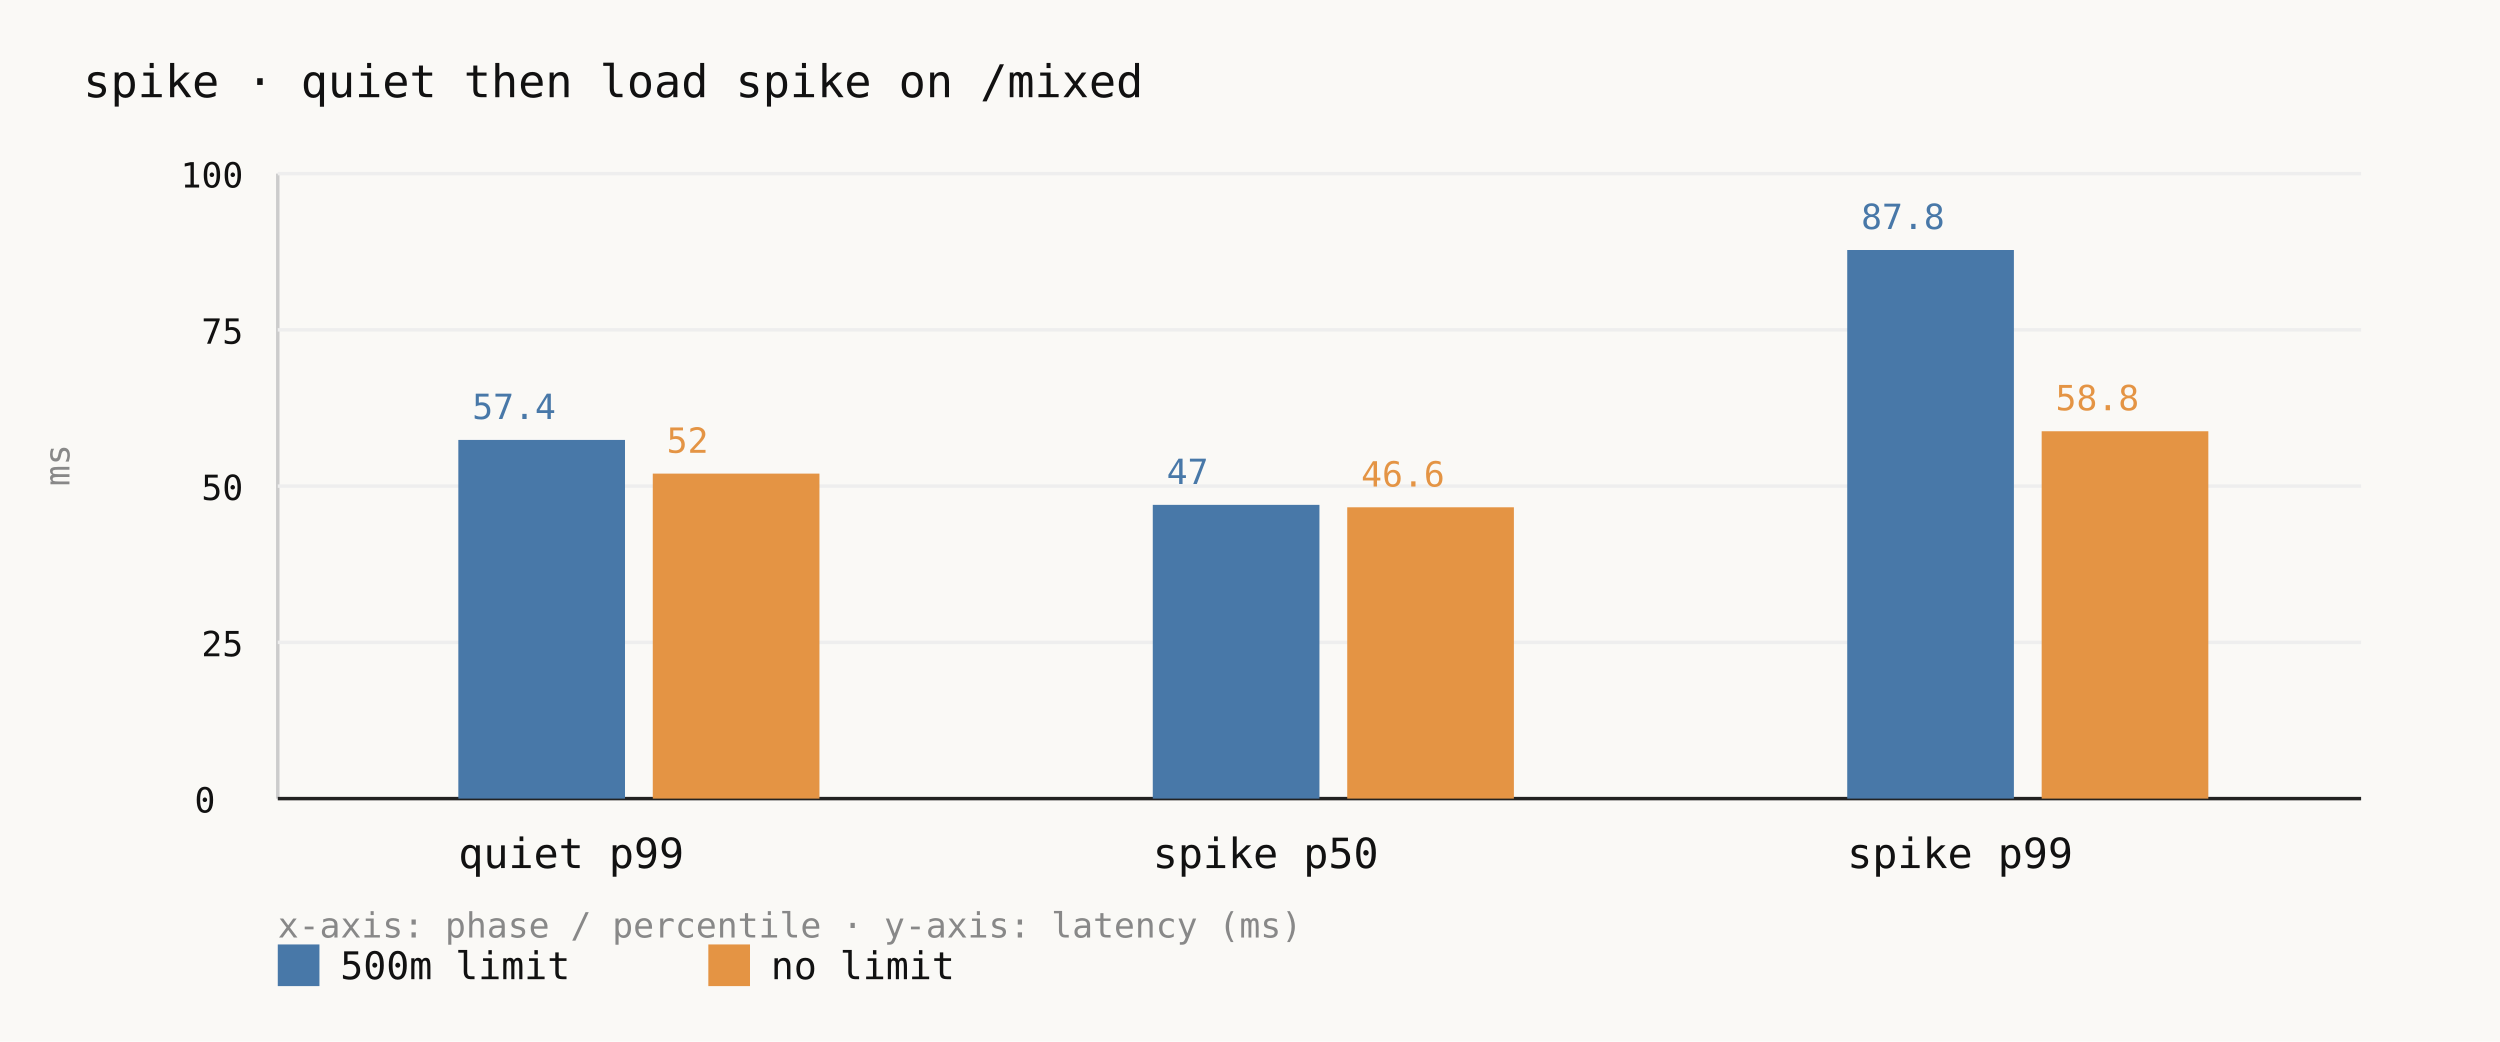
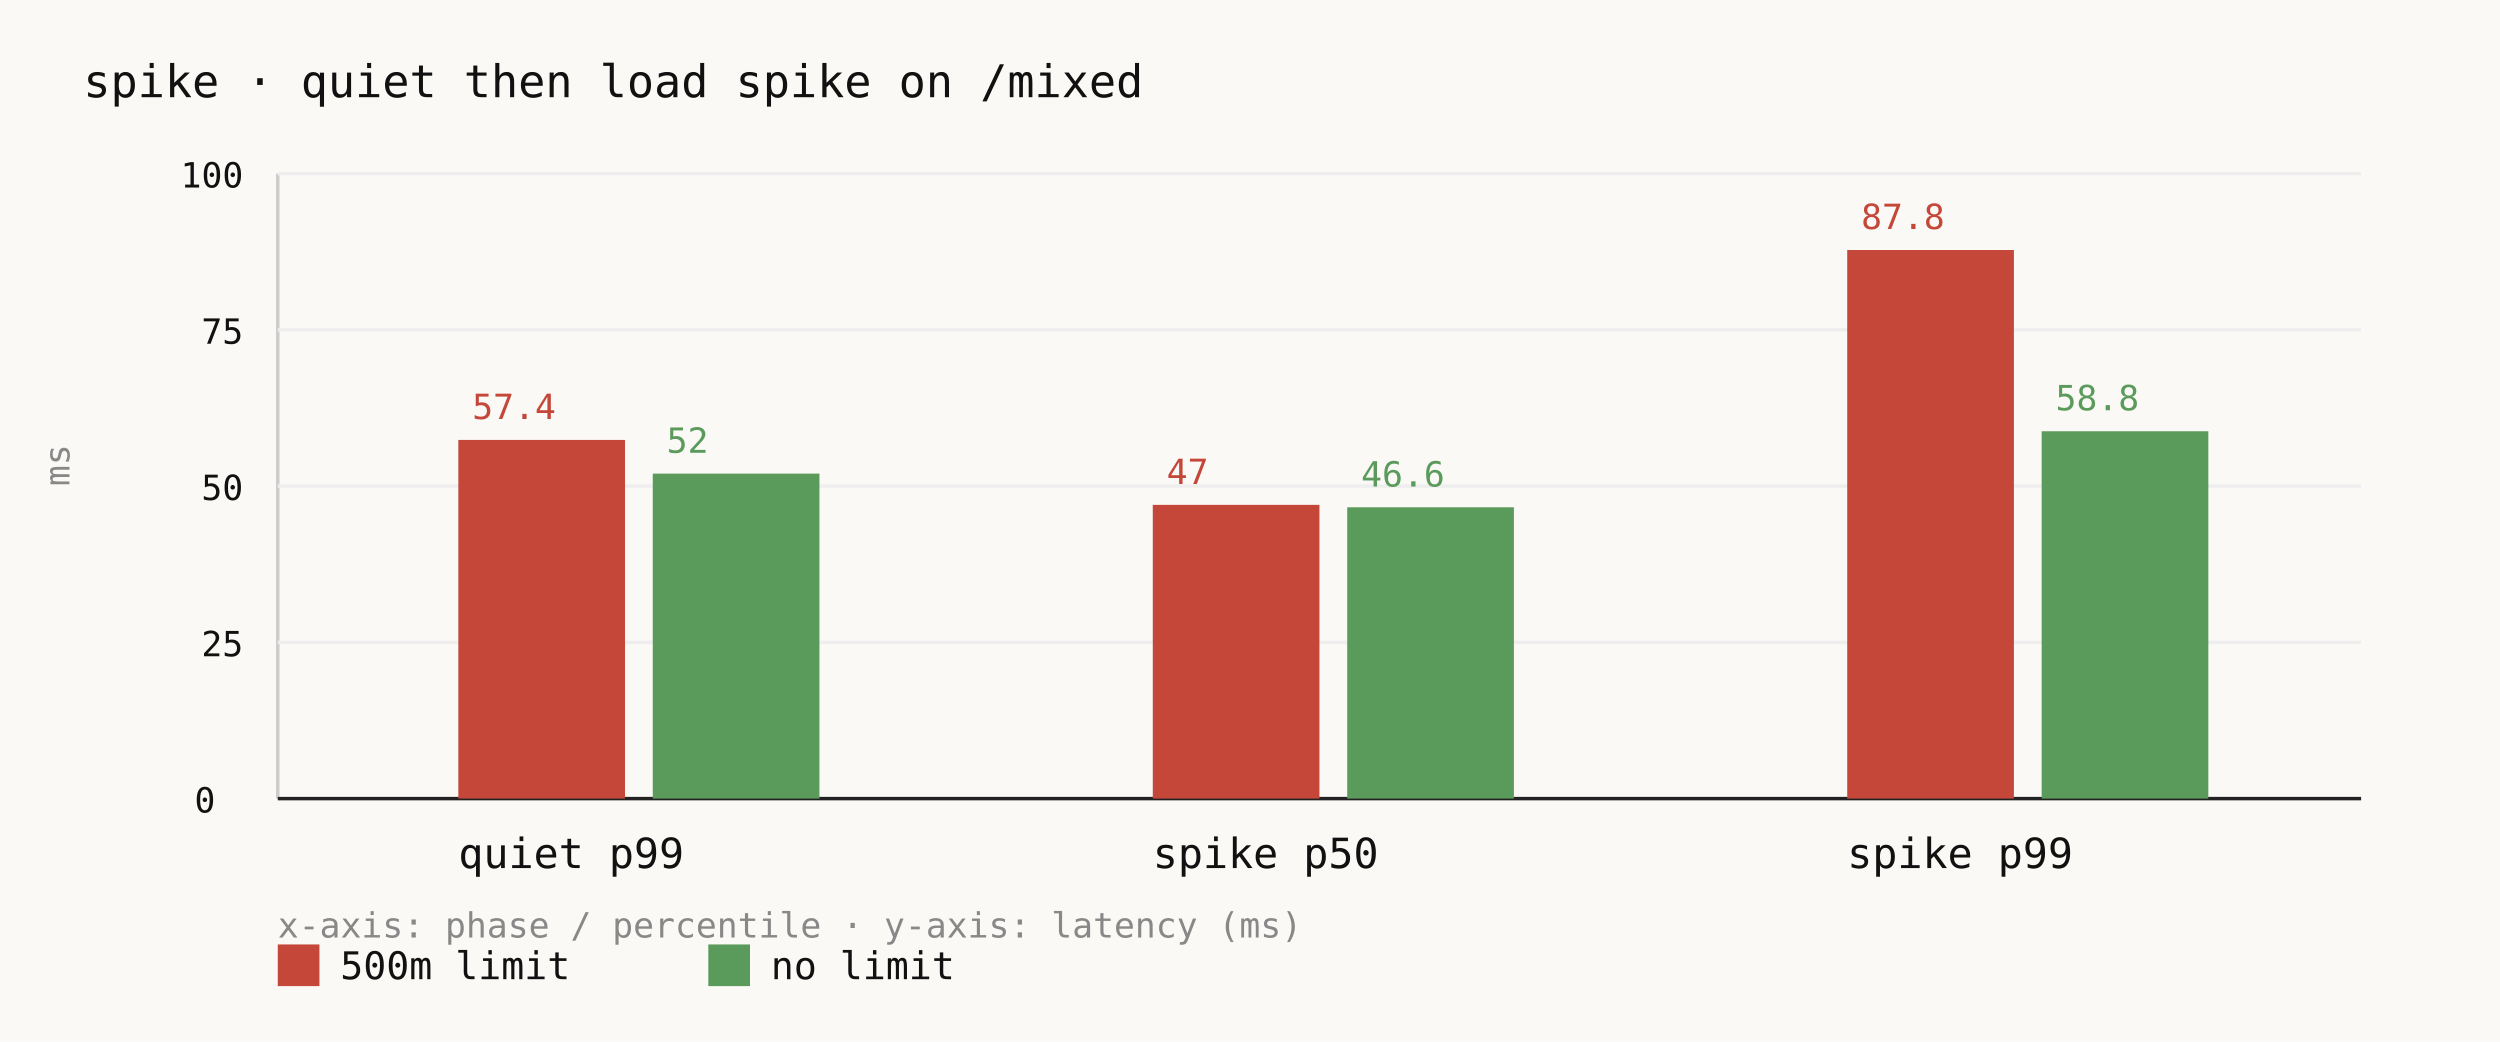
<svg xmlns="http://www.w3.org/2000/svg" width="720" height="300" viewBox="0 0 720 300">
  <rect width="720" height="300" fill="#faf9f6" />
  <text x="24" y="28" font-family="ui-monospace, SFMono-Regular, Menlo, monospace" font-size="13" fill="#111111">spike  ·  quiet then load spike on /mixed</text>
  <line x1="80" y1="50" x2="80" y2="230" stroke="#cccccc" />
  <line x1="80" y1="230" x2="680" y2="230" stroke="#222222" />
  <text x="56" y="234" font-family="ui-monospace, SFMono-Regular, Menlo, monospace" font-size="10" fill="#111111">0</text>
  <line x1="80" y1="185.0" x2="680" y2="185.0" stroke="#eeeeee" />
  <text x="58" y="189.0" font-family="ui-monospace, SFMono-Regular, Menlo, monospace" font-size="10" fill="#111111">25</text>
  <line x1="80" y1="140.0" x2="680" y2="140.0" stroke="#eeeeee" />
  <text x="58" y="144.0" font-family="ui-monospace, SFMono-Regular, Menlo, monospace" font-size="10" fill="#111111">50</text>
  <line x1="80" y1="95.0" x2="680" y2="95.0" stroke="#eeeeee" />
  <text x="58" y="99.0" font-family="ui-monospace, SFMono-Regular, Menlo, monospace" font-size="10" fill="#111111">75</text>
  <line x1="80" y1="50.0" x2="680" y2="50.0" stroke="#eeeeee" />
  <text x="52" y="54.0" font-family="ui-monospace, SFMono-Regular, Menlo, monospace" font-size="10" fill="#111111">100</text>
  <text x="20" y="140.0" font-family="ui-monospace, SFMono-Regular, Menlo, monospace" font-size="10" fill="#888888" transform="rotate(-90 20 140.0)">ms</text>
-   <rect x="132.0" y="126.7" width="48.0" height="103.3" fill="#4878a8" />
-   <rect x="188.0" y="136.4" width="48.0" height="93.6" fill="#e49444" />
-   <text x="136.0" y="120.68" font-family="ui-monospace, SFMono-Regular, Menlo, monospace" font-size="10" fill="#4878a8">57.4</text>
-   <text x="192.0" y="130.4" font-family="ui-monospace, SFMono-Regular, Menlo, monospace" font-size="10" fill="#e49444">52</text>
+   <rect x="132.0" y="126.7" width="48.0" height="103.3" fill="#c4473a" />
+   <rect x="188.0" y="136.4" width="48.0" height="93.6" fill="#5a9a5a" />
+   <text x="136.0" y="120.68" font-family="ui-monospace, SFMono-Regular, Menlo, monospace" font-size="10" fill="#c4473a">57.4</text>
+   <text x="192.0" y="130.4" font-family="ui-monospace, SFMono-Regular, Menlo, monospace" font-size="10" fill="#5a9a5a">52</text>
  <text x="132.0" y="250" font-family="ui-monospace, SFMono-Regular, Menlo, monospace" font-size="12" fill="#111111">quiet p99</text>
-   <rect x="332.0" y="145.4" width="48.0" height="84.6" fill="#4878a8" />
-   <rect x="388.0" y="146.1" width="48.0" height="83.9" fill="#e49444" />
-   <text x="336.0" y="139.4" font-family="ui-monospace, SFMono-Regular, Menlo, monospace" font-size="10" fill="#4878a8">47</text>
-   <text x="392.0" y="140.12" font-family="ui-monospace, SFMono-Regular, Menlo, monospace" font-size="10" fill="#e49444">46.6</text>
+   <rect x="332.0" y="145.4" width="48.0" height="84.6" fill="#c4473a" />
+   <rect x="388.0" y="146.1" width="48.0" height="83.9" fill="#5a9a5a" />
+   <text x="336.0" y="139.4" font-family="ui-monospace, SFMono-Regular, Menlo, monospace" font-size="10" fill="#c4473a">47</text>
+   <text x="392.0" y="140.12" font-family="ui-monospace, SFMono-Regular, Menlo, monospace" font-size="10" fill="#5a9a5a">46.6</text>
  <text x="332.0" y="250" font-family="ui-monospace, SFMono-Regular, Menlo, monospace" font-size="12" fill="#111111">spike p50</text>
-   <rect x="532.0" y="72.0" width="48.0" height="158.0" fill="#4878a8" />
-   <rect x="588.0" y="124.2" width="48.0" height="105.8" fill="#e49444" />
-   <text x="536.0" y="65.96" font-family="ui-monospace, SFMono-Regular, Menlo, monospace" font-size="10" fill="#4878a8">87.8</text>
-   <text x="592.0" y="118.16" font-family="ui-monospace, SFMono-Regular, Menlo, monospace" font-size="10" fill="#e49444">58.8</text>
+   <rect x="532.0" y="72.0" width="48.0" height="158.0" fill="#c4473a" />
+   <rect x="588.0" y="124.2" width="48.0" height="105.8" fill="#5a9a5a" />
+   <text x="536.0" y="65.96" font-family="ui-monospace, SFMono-Regular, Menlo, monospace" font-size="10" fill="#c4473a">87.8</text>
+   <text x="592.0" y="118.16" font-family="ui-monospace, SFMono-Regular, Menlo, monospace" font-size="10" fill="#5a9a5a">58.8</text>
  <text x="532.0" y="250" font-family="ui-monospace, SFMono-Regular, Menlo, monospace" font-size="12" fill="#111111">spike p99</text>
  <text x="80" y="270" font-family="ui-monospace, SFMono-Regular, Menlo, monospace" font-size="10" fill="#888888">x-axis: phase / percentile  ·  y-axis: latency (ms)</text>
-   <rect x="80.0" y="272.0" width="12.0" height="12.0" fill="#4878a8" />
+   <rect x="80.0" y="272.0" width="12.0" height="12.0" fill="#c4473a" />
  <text x="98" y="282" font-family="ui-monospace, SFMono-Regular, Menlo, monospace" font-size="11" fill="#111111">500m limit</text>
-   <rect x="204.0" y="272.0" width="12.0" height="12.0" fill="#e49444" />
+   <rect x="204.0" y="272.0" width="12.0" height="12.0" fill="#5a9a5a" />
  <text x="222" y="282" font-family="ui-monospace, SFMono-Regular, Menlo, monospace" font-size="11" fill="#111111">no limit</text>
</svg>
